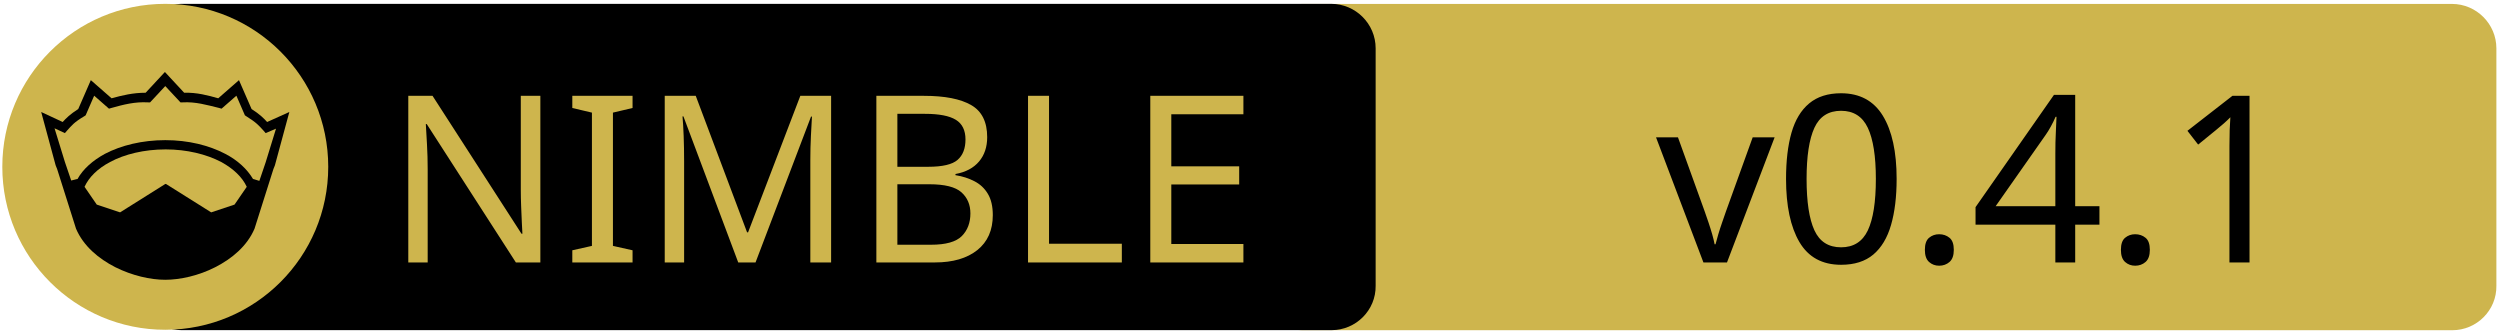
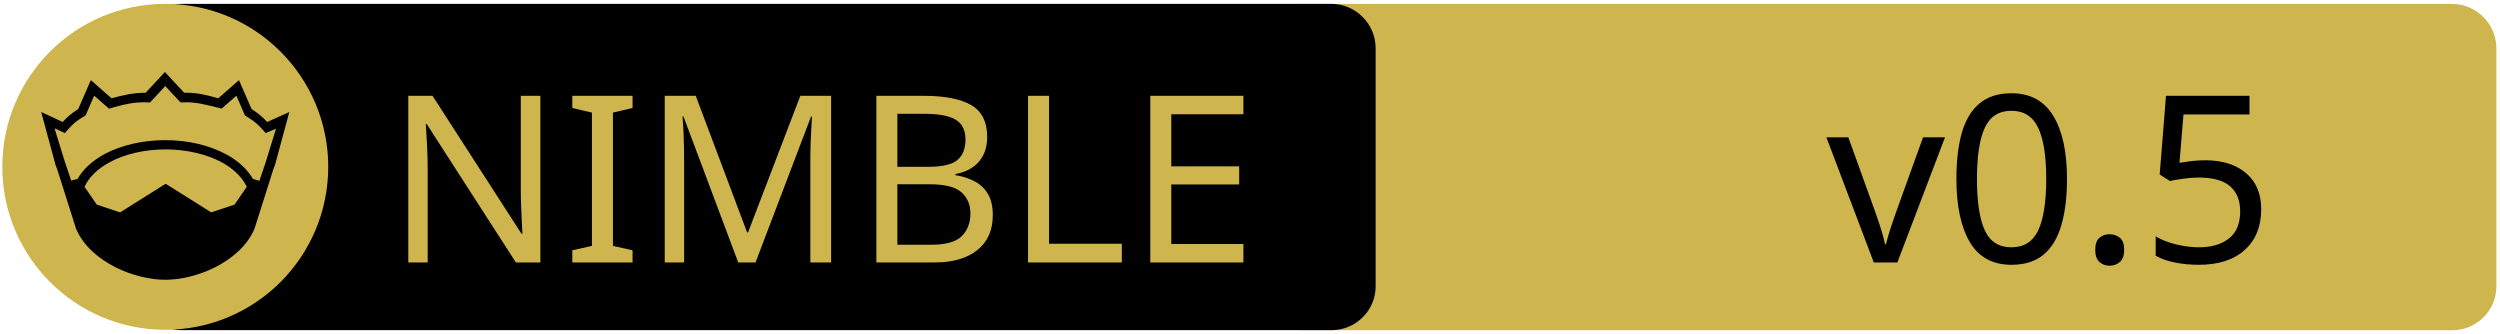
<svg xmlns="http://www.w3.org/2000/svg" xmlns:xlink="http://www.w3.org/1999/xlink" width="675" height="90" xml:space="preserve" version="1.1">
  <a xlink:href="https://github.com/arnetheduck/nph">
    <g>
      <path fill="#CEB54D" id="svg_15" d="m662.123,89.159l-310.5,0c-6.6,0 -12,-5.4 -12,-12l0,-64.1c0,-6.6 5.4,-12 12,-12l310.4,0c6.6,0 12,5.4 12,12l0,64.1c0.1,6.6 -5.3,12 -11.9,12z" />
      <path id="svg_1" d="m359.524,89.139l-310.5,0c-6.6,0 -12,-5.4 -12,-12l0,-64.1c0,-6.6 5.4,-12 12,-12l310.4,0c6.6,0 12,5.4 12,12l0,64.1c0.1,6.6 -5.3,12 -11.9,12z" />
      <rect id="svg_2" fill="none" height="45.9" width="315.3" class="st0" y="24.539" x="60.224" />
      <circle id="svg_4" fill="#CEB54D" r="44" cy="45.039" cx="44.624" class="st1" />
      <g id="XMLID_4_">
        <path id="svg_5" d="m78.124,30.239l-3.9,14.4l-0.4,1l-5.1,16.1c0,0 0,0 0,0c-2,4.7 -6.1,8.1 -10.6,10.4c-4.5,2.3 -9.5,3.4 -13.5,3.4c-4,0 -8.9,-1.1 -13.5,-3.4c-4.5,-2.3 -8.6,-5.7 -10.6,-10.4c0,0 0,0 0,0l-5.1,-16.1l-0.4,-1l-3.9,-14.4l5.8,2.7c0.9,-1 2,-2.1 4.2,-3.5l3.4,-7.8l5.6,4.9c2.9,-0.8 5.8,-1.5 9.2,-1.5l5.2,-5.6l5.2,5.6c3.4,-0.1 6.4,0.7 9.2,1.5l5.6,-4.9l3.4,7.8c2.2,1.4 3.3,2.5 4.2,3.5l6,-2.7z" />
        <g id="XMLID_6_">
          <g id="svg_6">
            <path id="svg_7" fill="#CEB54D" d="m66.624,50.439l-3.3,4.8l-6.3,2.1l-12.1,-7.6c-0.1,-0.1 -0.3,-0.1 -0.4,0l-12.1,7.6l-6.3,-2.1l-3.3,-4.8c1.2,-2.6 3.5,-4.9 6.9,-6.7c3.9,-2.1 9.2,-3.4 15,-3.4c5.7,0 11,1.3 15,3.4c3.3,1.8 5.7,4.1 6.9,6.7z" class="st1" />
          </g>
          <g id="svg_8" />
        </g>
        <g id="XMLID_5_">
          <g id="svg_9">
            <path id="svg_10" fill="#CEB54D" d="m74.524,34.739l-2.8,9.1l-1.7,5l-1.6,-0.5c0,0 -0.1,0 -0.1,0c-1.6,-2.7 -4.2,-5.1 -7.5,-6.8c-4.4,-2.3 -10,-3.7 -16.2,-3.7c-6.2,0 -11.9,1.4 -16.3,3.7c-3.3,1.8 -5.9,4.1 -7.4,6.8c0,0 -0.1,0 -0.1,0l-1.6,0.4l-1.7,-5l-2.8,-9.1l2.8,1.3l0.6,-0.7c1.2,-1.3 1.8,-2.2 4.7,-3.9l0.3,-0.2l2.3,-5.3l4,3.5l0.7,-0.2c3.2,-0.9 6.3,-1.7 9.8,-1.5l0.6,0l4.1,-4.4l4.1,4.4l0.6,0c3.5,-0.2 6.5,0.7 9.8,1.5l0.7,0.2l4,-3.5l2.3,5.3l0.3,0.2c2.9,1.8 3.5,2.6 4.7,3.9l0.6,0.7l2.8,-1.2z" class="st1" />
          </g>
          <g id="svg_11" />
        </g>
      </g>
      <text x="-442" y="-350.021" id="svg_16" font-size="63px" font-family="'PT Sans Caption', 'Tahoma', 'Helvetica Neue Medium', 'PT Sans', sans-serif" fill="#CEB54D" class="st1 st2 st3" transform="matrix(1 0 0 1 546.13 420.879)">NIMBLE</text>
-       <text x="-99.0" y="-350.012" id="svg_17" font-size="63.012px" font-family="'PT Sans Caption', 'Tahoma', 'Helvetica Neue Medium', 'PT Sans', sans-serif" fill="#000000" class="st1 st2 st3" transform="matrix(1 0 0 1 546.13 420.879)">v0.4.1</text>
+       <text x="-53.0" y="-350.012" id="svg_17" font-size="63.012px" font-family="'PT Sans Caption', 'Tahoma', 'Helvetica Neue Medium', 'PT Sans', sans-serif" fill="#000000" class="st1 st2 st3" transform="matrix(1 0 0 1 546.13 420.879)">v0.5</text>
    </g>
  </a>
</svg>
